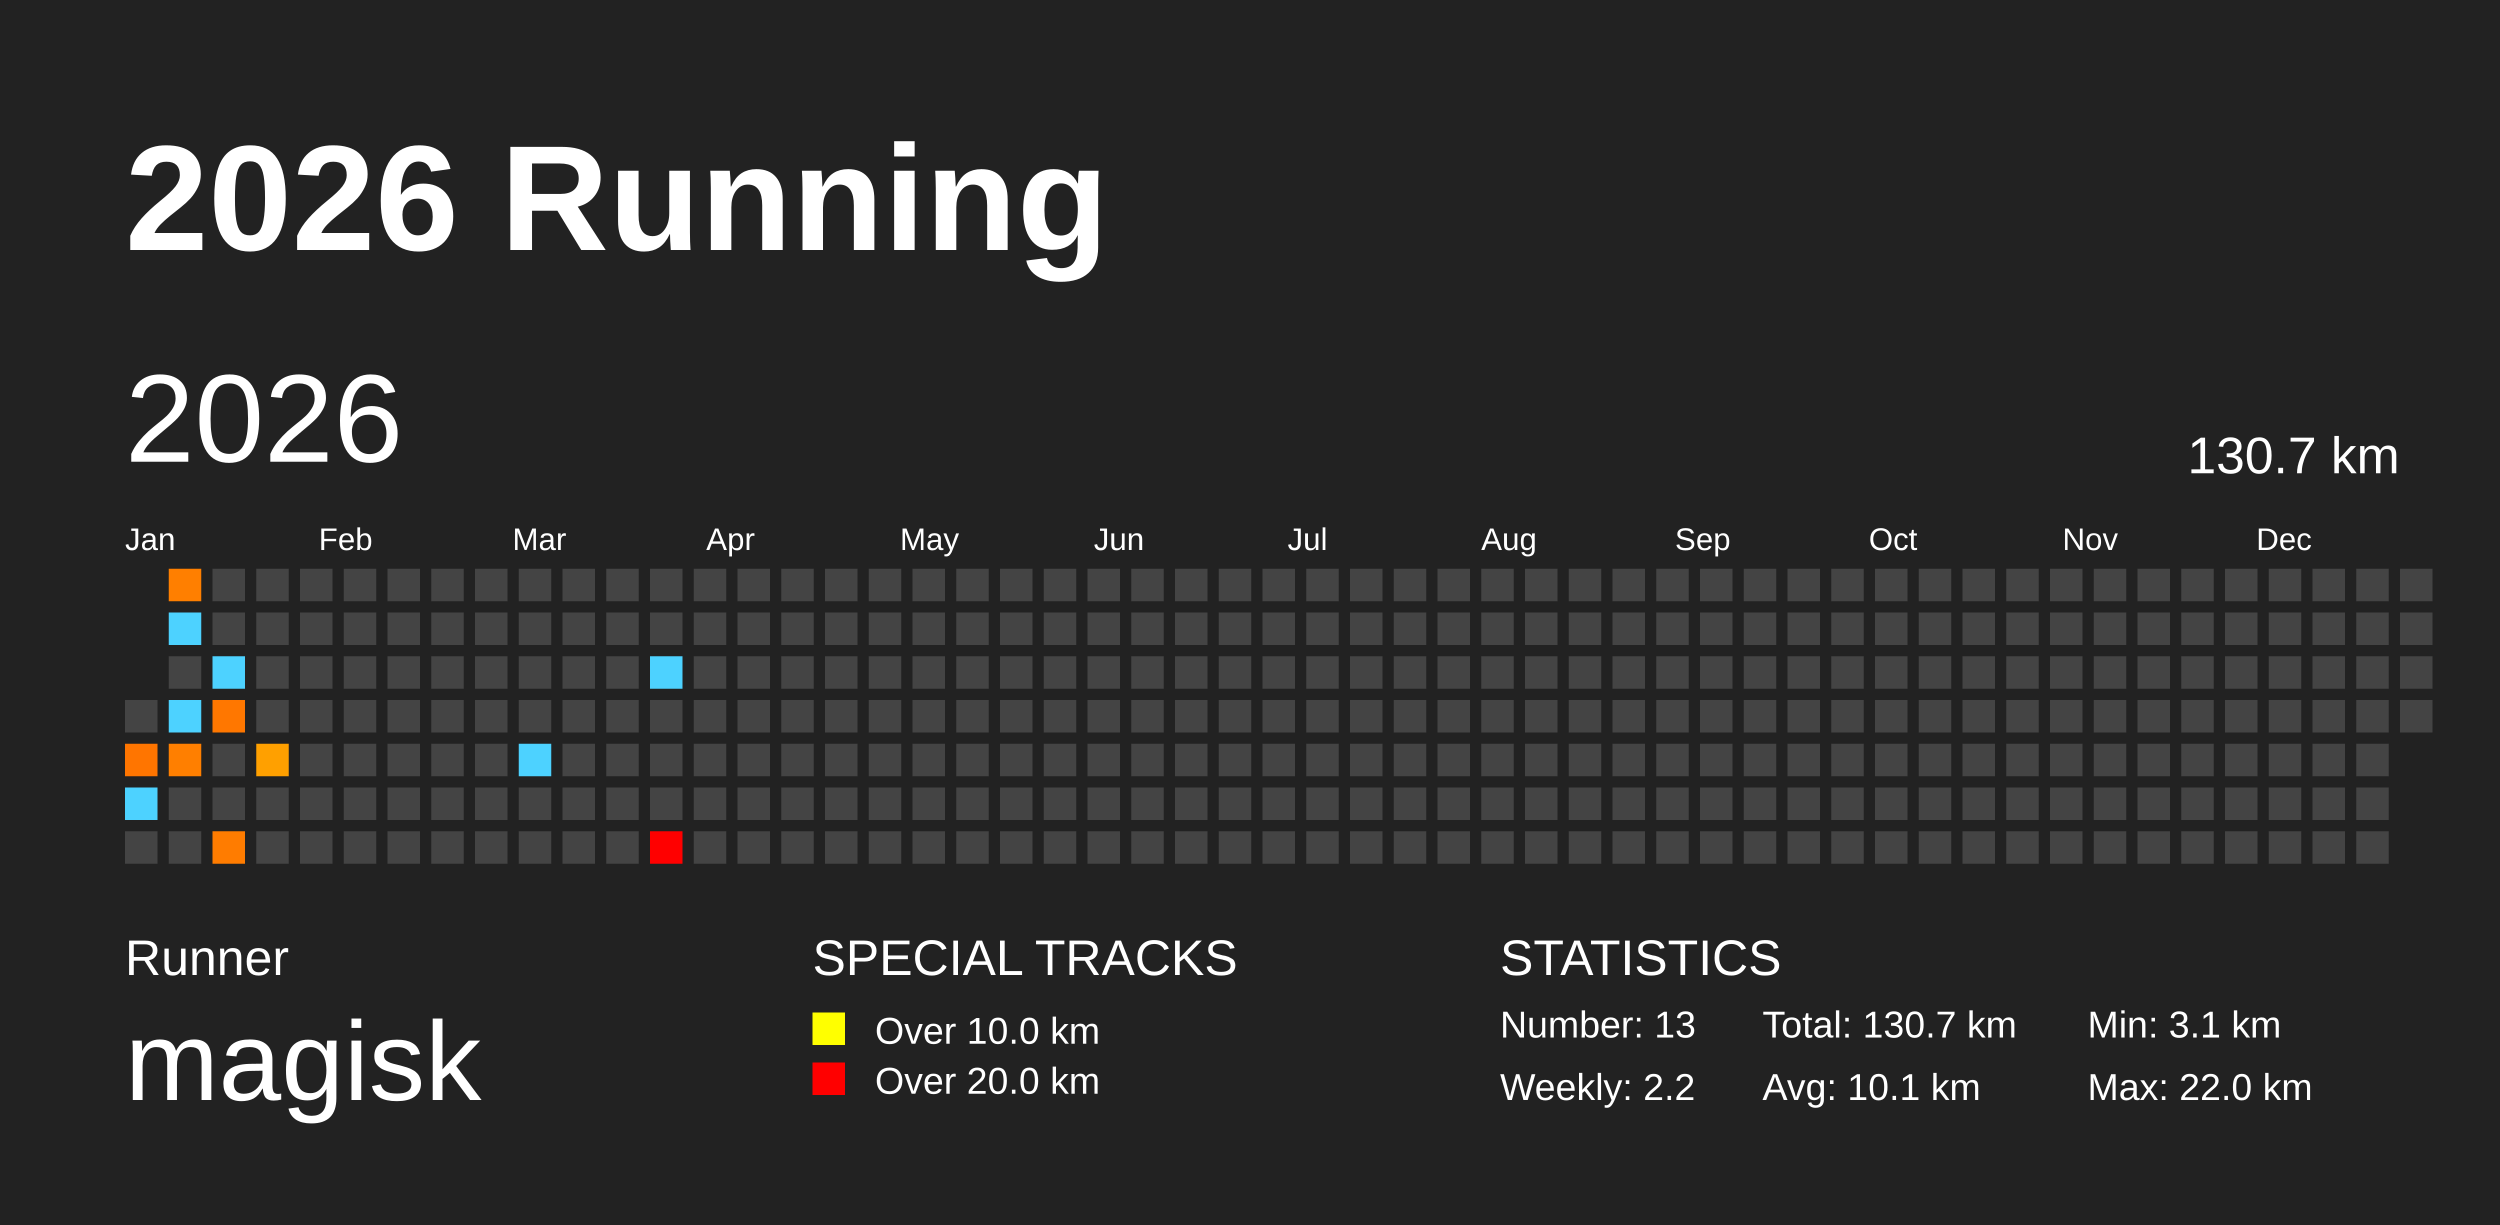
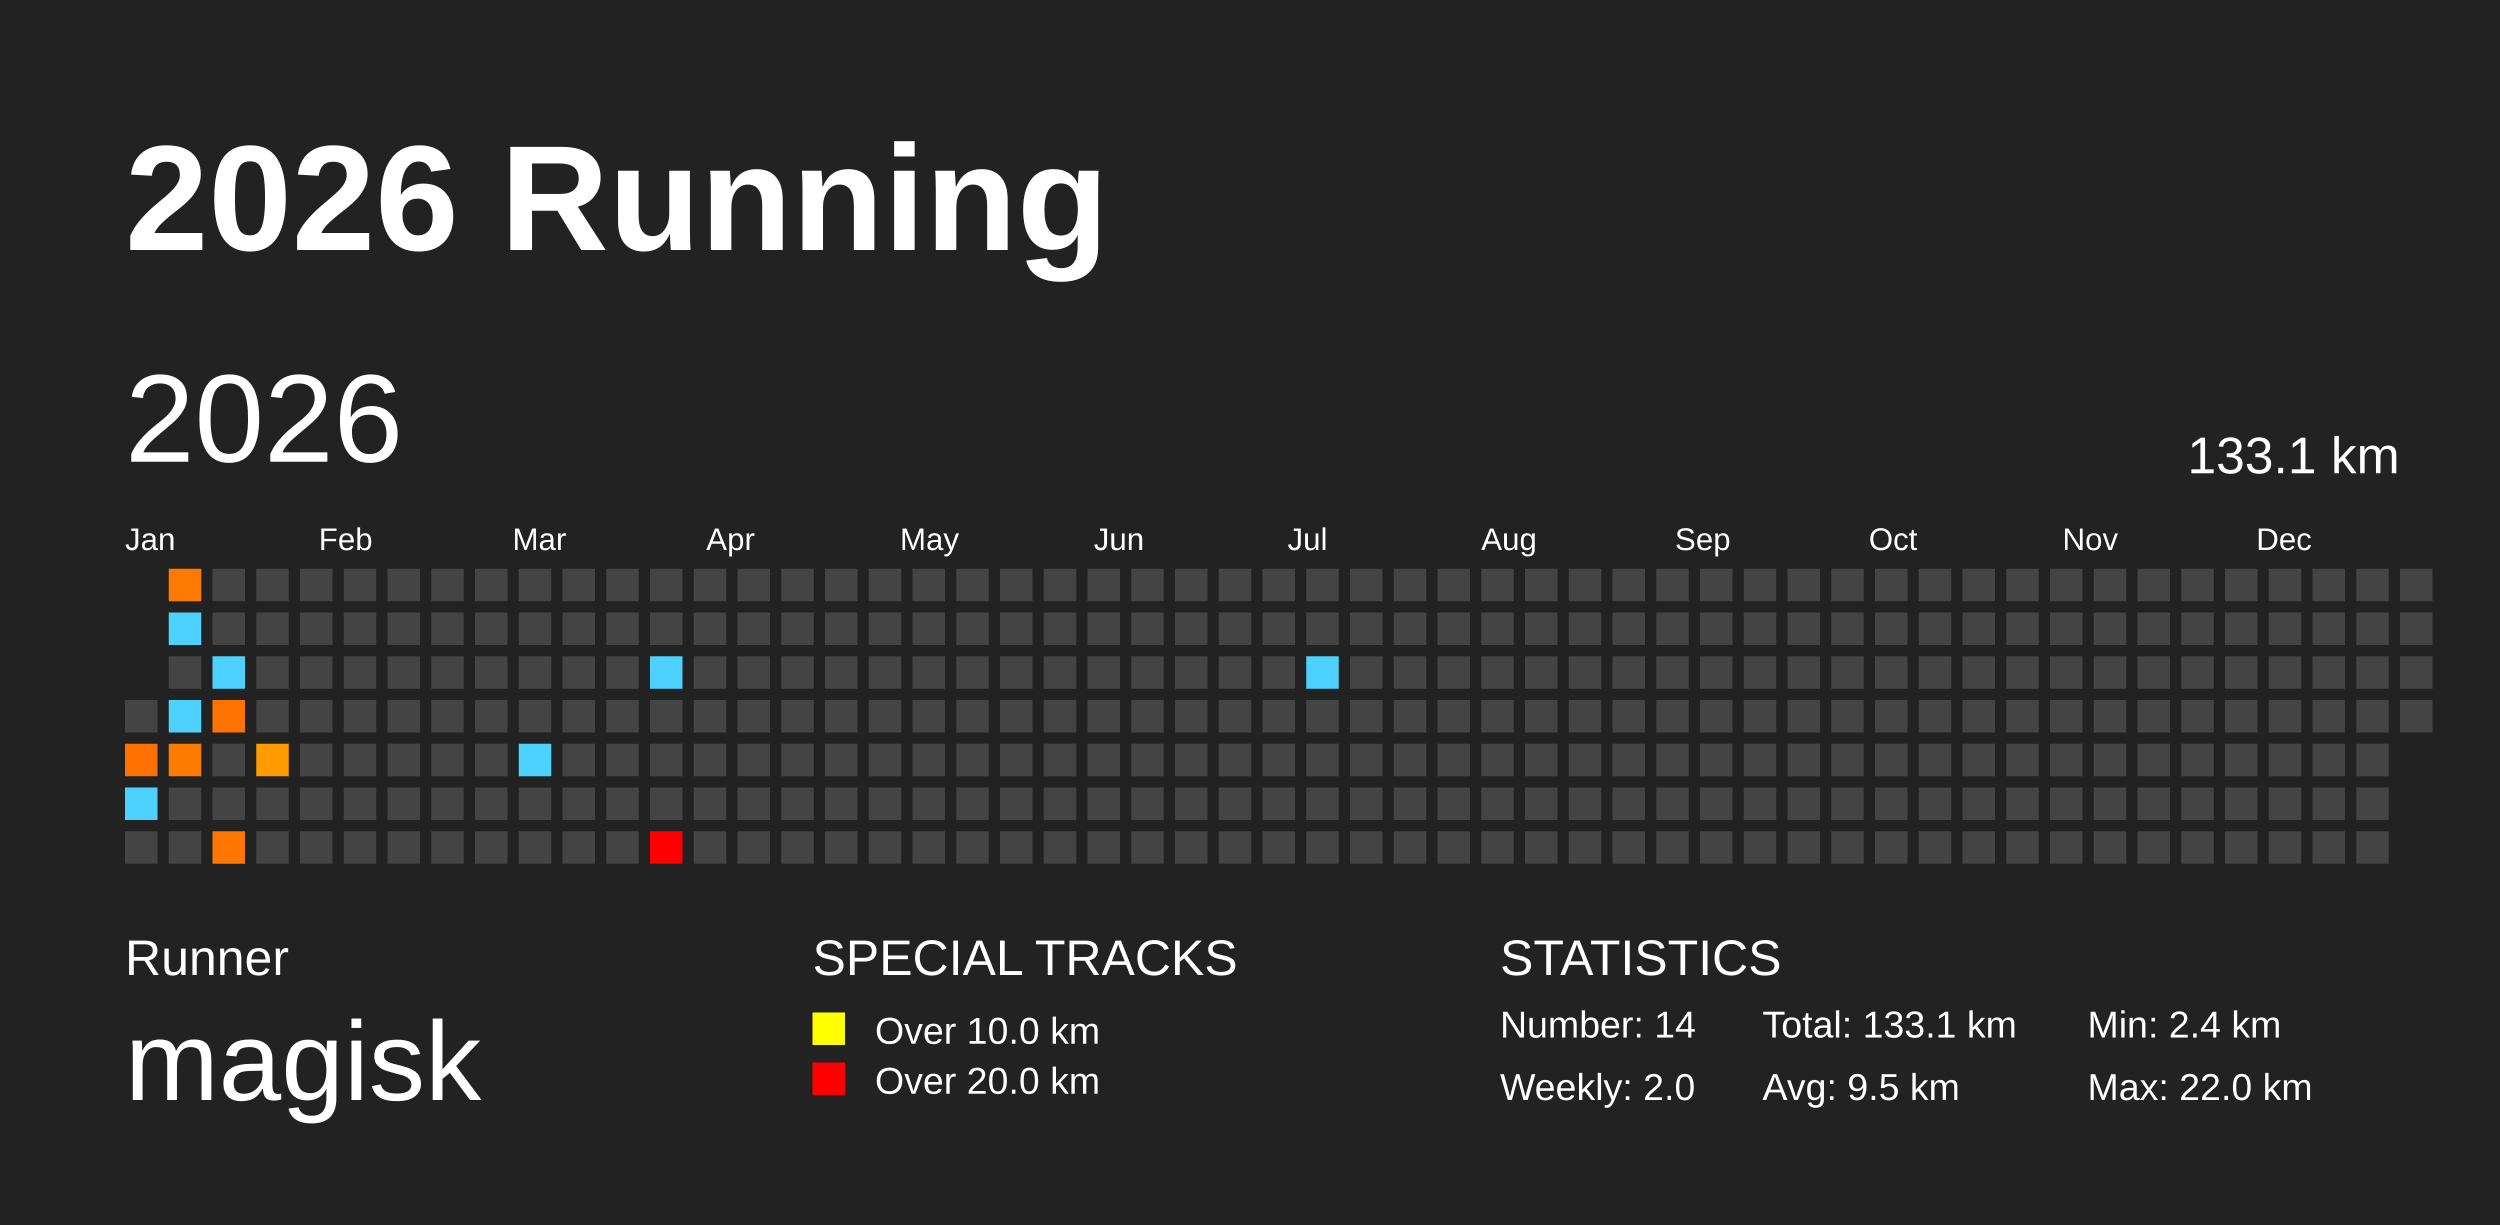
<svg xmlns="http://www.w3.org/2000/svg" baseProfile="full" height="98mm" version="1.1" viewBox="0,0,200,98" width="200mm">
  <defs />
  <rect fill="#222222" height="98" width="200" x="0" y="0" />
  <text fill="#FFFFFF" style="font-size:12px; font-family:Arial; font-weight:bold;" x="10" y="20">2026 Running</text>
  <text fill="#FFFFFF" style="font-size:4px; font-family:Arial" x="10" y="78">Runner</text>
  <text fill="#FFFFFF" style="font-size:9px; font-family:Arial" x="10" y="88">magisk</text>
  <text fill="#FFFFFF" style="font-size:4px; font-family:Arial" x="65" y="78">SPECIAL TRACKS</text>
  <rect fill="yellow" height="2.6" width="2.6" x="65" y="81" />
  <text fill="#FFFFFF" style="font-size:3px; font-family:Arial" x="70" y="83.5">Over 10.0 km</text>
  <rect fill="red" height="2.6" width="2.6" x="65" y="85" />
  <text fill="#FFFFFF" style="font-size:3px; font-family:Arial" x="70" y="87.5">Over 20.0 km</text>
  <text fill="#FFFFFF" style="font-size:4px; font-family:Arial" x="120" y="78">STATISTICS</text>
-   <text fill="#FFFFFF" style="font-size:3px; font-family:Arial" x="120" y="83">Number: 13</text>
-   <text fill="#FFFFFF" style="font-size:3px; font-family:Arial" x="120" y="88">Weekly: 2.2</text>
-   <text fill="#FFFFFF" style="font-size:3px; font-family:Arial" x="141" y="83">Total: 130.7 km</text>
-   <text fill="#FFFFFF" style="font-size:3px; font-family:Arial" x="141" y="88">Avg: 10.1 km</text>
-   <text fill="#FFFFFF" style="font-size:3px; font-family:Arial" x="167" y="83">Min: 3.1 km</text>
+   <text fill="#FFFFFF" style="font-size:3px; font-family:Arial" x="120" y="83">Number: 14</text>
+   <text fill="#FFFFFF" style="font-size:3px; font-family:Arial" x="120" y="88">Weekly: 2.0</text>
+   <text fill="#FFFFFF" style="font-size:3px; font-family:Arial" x="141" y="83">Total: 133.1 km</text>
+   <text fill="#FFFFFF" style="font-size:3px; font-family:Arial" x="141" y="88">Avg: 9.5 km</text>
+   <text fill="#FFFFFF" style="font-size:3px; font-family:Arial" x="167" y="83">Min: 2.4 km</text>
  <text fill="#FFFFFF" style="font-size:3px; font-family:Arial" x="167" y="88">Max: 22.0 km</text>
  <text dominant-baseline="hanging" fill="#FFFFFF" style="font-size:10.0px; font-family:Arial;" x="10" y="30">2026</text>
-   <text dominant-baseline="hanging" fill="#FFFFFF" style="font-size:4.125px; font-family:Arial;" x="175" y="35">130.7 km</text>
+   <text dominant-baseline="hanging" fill="#FFFFFF" style="font-size:4.125px; font-family:Arial;" x="175" y="35">133.1 km</text>
  <text fill="#FFFFFF" style="font-size:2.5px; font-family:Arial" x="10.0" y="44">Jan</text>
  <text fill="#FFFFFF" style="font-size:2.5px; font-family:Arial" x="25.5" y="44">Feb</text>
  <text fill="#FFFFFF" style="font-size:2.5px; font-family:Arial" x="41.0" y="44">Mar</text>
  <text fill="#FFFFFF" style="font-size:2.5px; font-family:Arial" x="56.5" y="44">Apr</text>
  <text fill="#FFFFFF" style="font-size:2.5px; font-family:Arial" x="72.0" y="44">May</text>
  <text fill="#FFFFFF" style="font-size:2.5px; font-family:Arial" x="87.5" y="44">Jun</text>
  <text fill="#FFFFFF" style="font-size:2.5px; font-family:Arial" x="103.0" y="44">Jul</text>
  <text fill="#FFFFFF" style="font-size:2.5px; font-family:Arial" x="118.5" y="44">Aug</text>
  <text fill="#FFFFFF" style="font-size:2.5px; font-family:Arial" x="134.0" y="44">Sep</text>
  <text fill="#FFFFFF" style="font-size:2.5px; font-family:Arial" x="149.5" y="44">Oct</text>
  <text fill="#FFFFFF" style="font-size:2.5px; font-family:Arial" x="165.0" y="44">Nov</text>
  <text fill="#FFFFFF" style="font-size:2.5px; font-family:Arial" x="180.5" y="44">Dec</text>
  <rect fill="#444444" height="2.6" width="2.6" x="10.0" y="56.0" />
-   <rect fill="#ff7500" height="2.6" width="2.6" x="10.0" y="59.5" />
+   <rect fill="#ff7100" height="2.6" width="2.6" x="10.0" y="59.5" />
  <rect fill="#4dd2ff" height="2.6" width="2.6" x="10.0" y="63.0" />
  <rect fill="#444444" height="2.6" width="2.6" x="10.0" y="66.5" />
-   <rect fill="#ff7f00" height="2.6" width="2.6" x="13.5" y="45.5" />
+   <rect fill="#ff7a00" height="2.6" width="2.6" x="13.5" y="45.5" />
  <rect fill="#4dd2ff" height="2.6" width="2.6" x="13.5" y="49.0" />
  <rect fill="#444444" height="2.6" width="2.6" x="13.5" y="52.5" />
  <rect fill="#4dd2ff" height="2.6" width="2.6" x="13.5" y="56.0" />
-   <rect fill="#ff7f00" height="2.6" width="2.6" x="13.5" y="59.5" />
+   <rect fill="#ff7b00" height="2.6" width="2.6" x="13.5" y="59.5" />
  <rect fill="#444444" height="2.6" width="2.6" x="13.5" y="63.0" />
  <rect fill="#444444" height="2.6" width="2.6" x="13.5" y="66.5" />
  <rect fill="#444444" height="2.6" width="2.6" x="17.0" y="45.5" />
  <rect fill="#444444" height="2.6" width="2.6" x="17.0" y="49.0" />
  <rect fill="#4dd2ff" height="2.6" width="2.6" x="17.0" y="52.5" />
-   <rect fill="#ff7700" height="2.6" width="2.6" x="17.0" y="56.0" />
+   <rect fill="#ff7300" height="2.6" width="2.6" x="17.0" y="56.0" />
  <rect fill="#444444" height="2.6" width="2.6" x="17.0" y="59.5" />
  <rect fill="#444444" height="2.6" width="2.6" x="17.0" y="63.0" />
-   <rect fill="#ff7c00" height="2.6" width="2.6" x="17.0" y="66.5" />
+   <rect fill="#ff7700" height="2.6" width="2.6" x="17.0" y="66.5" />
  <rect fill="#444444" height="2.6" width="2.6" x="20.5" y="45.5" />
  <rect fill="#444444" height="2.6" width="2.6" x="20.5" y="49.0" />
  <rect fill="#444444" height="2.6" width="2.6" x="20.5" y="52.5" />
  <rect fill="#444444" height="2.6" width="2.6" x="20.5" y="56.0" />
-   <rect fill="#ffa000" height="2.6" width="2.6" x="20.5" y="59.5" />
+   <rect fill="#ff9b00" height="2.6" width="2.6" x="20.5" y="59.5" />
  <rect fill="#444444" height="2.6" width="2.6" x="20.5" y="63.0" />
  <rect fill="#444444" height="2.6" width="2.6" x="20.5" y="66.5" />
  <rect fill="#444444" height="2.6" width="2.6" x="24.0" y="45.5" />
  <rect fill="#444444" height="2.6" width="2.6" x="24.0" y="49.0" />
  <rect fill="#444444" height="2.6" width="2.6" x="24.0" y="52.5" />
  <rect fill="#444444" height="2.6" width="2.6" x="24.0" y="56.0" />
  <rect fill="#444444" height="2.6" width="2.6" x="24.0" y="59.5" />
  <rect fill="#444444" height="2.6" width="2.6" x="24.0" y="63.0" />
  <rect fill="#444444" height="2.6" width="2.6" x="24.0" y="66.5" />
  <rect fill="#444444" height="2.6" width="2.6" x="27.5" y="45.5" />
  <rect fill="#444444" height="2.6" width="2.6" x="27.5" y="49.0" />
  <rect fill="#444444" height="2.6" width="2.6" x="27.5" y="52.5" />
  <rect fill="#444444" height="2.6" width="2.6" x="27.5" y="56.0" />
  <rect fill="#444444" height="2.6" width="2.6" x="27.5" y="59.5" />
  <rect fill="#444444" height="2.6" width="2.6" x="27.5" y="63.0" />
  <rect fill="#444444" height="2.6" width="2.6" x="27.5" y="66.5" />
  <rect fill="#444444" height="2.6" width="2.6" x="31.0" y="45.5" />
  <rect fill="#444444" height="2.6" width="2.6" x="31.0" y="49.0" />
  <rect fill="#444444" height="2.6" width="2.6" x="31.0" y="52.5" />
  <rect fill="#444444" height="2.6" width="2.6" x="31.0" y="56.0" />
  <rect fill="#444444" height="2.6" width="2.6" x="31.0" y="59.5" />
  <rect fill="#444444" height="2.6" width="2.6" x="31.0" y="63.0" />
  <rect fill="#444444" height="2.6" width="2.6" x="31.0" y="66.5" />
  <rect fill="#444444" height="2.6" width="2.6" x="34.5" y="45.5" />
  <rect fill="#444444" height="2.6" width="2.6" x="34.5" y="49.0" />
  <rect fill="#444444" height="2.6" width="2.6" x="34.5" y="52.5" />
  <rect fill="#444444" height="2.6" width="2.6" x="34.5" y="56.0" />
  <rect fill="#444444" height="2.6" width="2.6" x="34.5" y="59.5" />
  <rect fill="#444444" height="2.6" width="2.6" x="34.5" y="63.0" />
  <rect fill="#444444" height="2.6" width="2.6" x="34.5" y="66.5" />
  <rect fill="#444444" height="2.6" width="2.6" x="38.0" y="45.5" />
  <rect fill="#444444" height="2.6" width="2.6" x="38.0" y="49.0" />
  <rect fill="#444444" height="2.6" width="2.6" x="38.0" y="52.5" />
  <rect fill="#444444" height="2.6" width="2.6" x="38.0" y="56.0" />
  <rect fill="#444444" height="2.6" width="2.6" x="38.0" y="59.5" />
  <rect fill="#444444" height="2.6" width="2.6" x="38.0" y="63.0" />
  <rect fill="#444444" height="2.6" width="2.6" x="38.0" y="66.5" />
  <rect fill="#444444" height="2.6" width="2.6" x="41.5" y="45.5" />
  <rect fill="#444444" height="2.6" width="2.6" x="41.5" y="49.0" />
  <rect fill="#444444" height="2.6" width="2.6" x="41.5" y="52.5" />
  <rect fill="#444444" height="2.6" width="2.6" x="41.5" y="56.0" />
  <rect fill="#4dd2ff" height="2.6" width="2.6" x="41.5" y="59.5" />
  <rect fill="#444444" height="2.6" width="2.6" x="41.5" y="63.0" />
  <rect fill="#444444" height="2.6" width="2.6" x="41.5" y="66.5" />
  <rect fill="#444444" height="2.6" width="2.6" x="45.0" y="45.5" />
  <rect fill="#444444" height="2.6" width="2.6" x="45.0" y="49.0" />
  <rect fill="#444444" height="2.6" width="2.6" x="45.0" y="52.5" />
  <rect fill="#444444" height="2.6" width="2.6" x="45.0" y="56.0" />
  <rect fill="#444444" height="2.6" width="2.6" x="45.0" y="59.5" />
  <rect fill="#444444" height="2.6" width="2.6" x="45.0" y="63.0" />
  <rect fill="#444444" height="2.6" width="2.6" x="45.0" y="66.5" />
  <rect fill="#444444" height="2.6" width="2.6" x="48.5" y="45.5" />
  <rect fill="#444444" height="2.6" width="2.6" x="48.5" y="49.0" />
  <rect fill="#444444" height="2.6" width="2.6" x="48.5" y="52.5" />
  <rect fill="#444444" height="2.6" width="2.6" x="48.5" y="56.0" />
  <rect fill="#444444" height="2.6" width="2.6" x="48.5" y="59.5" />
  <rect fill="#444444" height="2.6" width="2.6" x="48.5" y="63.0" />
  <rect fill="#444444" height="2.6" width="2.6" x="48.5" y="66.5" />
  <rect fill="#444444" height="2.6" width="2.6" x="52.0" y="45.5" />
  <rect fill="#444444" height="2.6" width="2.6" x="52.0" y="49.0" />
  <rect fill="#4dd2ff" height="2.6" width="2.6" x="52.0" y="52.5" />
  <rect fill="#444444" height="2.6" width="2.6" x="52.0" y="56.0" />
  <rect fill="#444444" height="2.6" width="2.6" x="52.0" y="59.5" />
  <rect fill="#444444" height="2.6" width="2.6" x="52.0" y="63.0" />
  <rect fill="red" height="2.6" width="2.6" x="52.0" y="66.5" />
  <rect fill="#444444" height="2.6" width="2.6" x="55.5" y="45.5" />
  <rect fill="#444444" height="2.6" width="2.6" x="55.5" y="49.0" />
  <rect fill="#444444" height="2.6" width="2.6" x="55.5" y="52.5" />
  <rect fill="#444444" height="2.6" width="2.6" x="55.5" y="56.0" />
  <rect fill="#444444" height="2.6" width="2.6" x="55.5" y="59.5" />
  <rect fill="#444444" height="2.6" width="2.6" x="55.5" y="63.0" />
  <rect fill="#444444" height="2.6" width="2.6" x="55.5" y="66.5" />
  <rect fill="#444444" height="2.6" width="2.6" x="59.0" y="45.5" />
  <rect fill="#444444" height="2.6" width="2.6" x="59.0" y="49.0" />
  <rect fill="#444444" height="2.6" width="2.6" x="59.0" y="52.5" />
  <rect fill="#444444" height="2.6" width="2.6" x="59.0" y="56.0" />
  <rect fill="#444444" height="2.6" width="2.6" x="59.0" y="59.5" />
  <rect fill="#444444" height="2.6" width="2.6" x="59.0" y="63.0" />
  <rect fill="#444444" height="2.6" width="2.6" x="59.0" y="66.5" />
  <rect fill="#444444" height="2.6" width="2.6" x="62.5" y="45.5" />
  <rect fill="#444444" height="2.6" width="2.6" x="62.5" y="49.0" />
  <rect fill="#444444" height="2.6" width="2.6" x="62.5" y="52.5" />
  <rect fill="#444444" height="2.6" width="2.6" x="62.5" y="56.0" />
  <rect fill="#444444" height="2.6" width="2.6" x="62.5" y="59.5" />
  <rect fill="#444444" height="2.6" width="2.6" x="62.5" y="63.0" />
  <rect fill="#444444" height="2.6" width="2.6" x="62.5" y="66.5" />
  <rect fill="#444444" height="2.6" width="2.6" x="66.0" y="45.5" />
  <rect fill="#444444" height="2.6" width="2.6" x="66.0" y="49.0" />
  <rect fill="#444444" height="2.6" width="2.6" x="66.0" y="52.5" />
  <rect fill="#444444" height="2.6" width="2.6" x="66.0" y="56.0" />
  <rect fill="#444444" height="2.6" width="2.6" x="66.0" y="59.5" />
  <rect fill="#444444" height="2.6" width="2.6" x="66.0" y="63.0" />
  <rect fill="#444444" height="2.6" width="2.6" x="66.0" y="66.5" />
  <rect fill="#444444" height="2.6" width="2.6" x="69.5" y="45.5" />
  <rect fill="#444444" height="2.6" width="2.6" x="69.5" y="49.0" />
  <rect fill="#444444" height="2.6" width="2.6" x="69.5" y="52.5" />
  <rect fill="#444444" height="2.6" width="2.6" x="69.5" y="56.0" />
  <rect fill="#444444" height="2.6" width="2.6" x="69.5" y="59.5" />
  <rect fill="#444444" height="2.6" width="2.6" x="69.5" y="63.0" />
  <rect fill="#444444" height="2.6" width="2.6" x="69.5" y="66.5" />
  <rect fill="#444444" height="2.6" width="2.6" x="73.0" y="45.5" />
  <rect fill="#444444" height="2.6" width="2.6" x="73.0" y="49.0" />
  <rect fill="#444444" height="2.6" width="2.6" x="73.0" y="52.5" />
  <rect fill="#444444" height="2.6" width="2.6" x="73.0" y="56.0" />
  <rect fill="#444444" height="2.6" width="2.6" x="73.0" y="59.5" />
  <rect fill="#444444" height="2.6" width="2.6" x="73.0" y="63.0" />
  <rect fill="#444444" height="2.6" width="2.6" x="73.0" y="66.5" />
  <rect fill="#444444" height="2.6" width="2.6" x="76.5" y="45.5" />
  <rect fill="#444444" height="2.6" width="2.6" x="76.5" y="49.0" />
  <rect fill="#444444" height="2.6" width="2.6" x="76.5" y="52.5" />
  <rect fill="#444444" height="2.6" width="2.6" x="76.5" y="56.0" />
  <rect fill="#444444" height="2.6" width="2.6" x="76.5" y="59.5" />
  <rect fill="#444444" height="2.6" width="2.6" x="76.5" y="63.0" />
  <rect fill="#444444" height="2.6" width="2.6" x="76.5" y="66.5" />
  <rect fill="#444444" height="2.6" width="2.6" x="80.0" y="45.5" />
  <rect fill="#444444" height="2.6" width="2.6" x="80.0" y="49.0" />
  <rect fill="#444444" height="2.6" width="2.6" x="80.0" y="52.5" />
  <rect fill="#444444" height="2.6" width="2.6" x="80.0" y="56.0" />
  <rect fill="#444444" height="2.6" width="2.6" x="80.0" y="59.5" />
  <rect fill="#444444" height="2.6" width="2.6" x="80.0" y="63.0" />
  <rect fill="#444444" height="2.6" width="2.6" x="80.0" y="66.5" />
  <rect fill="#444444" height="2.6" width="2.6" x="83.5" y="45.5" />
  <rect fill="#444444" height="2.6" width="2.6" x="83.5" y="49.0" />
  <rect fill="#444444" height="2.6" width="2.6" x="83.5" y="52.5" />
  <rect fill="#444444" height="2.6" width="2.6" x="83.5" y="56.0" />
  <rect fill="#444444" height="2.6" width="2.6" x="83.5" y="59.5" />
  <rect fill="#444444" height="2.6" width="2.6" x="83.5" y="63.0" />
  <rect fill="#444444" height="2.6" width="2.6" x="83.5" y="66.5" />
  <rect fill="#444444" height="2.6" width="2.6" x="87.0" y="45.5" />
  <rect fill="#444444" height="2.6" width="2.6" x="87.0" y="49.0" />
  <rect fill="#444444" height="2.6" width="2.6" x="87.0" y="52.5" />
  <rect fill="#444444" height="2.6" width="2.6" x="87.0" y="56.0" />
  <rect fill="#444444" height="2.6" width="2.6" x="87.0" y="59.5" />
  <rect fill="#444444" height="2.6" width="2.6" x="87.0" y="63.0" />
  <rect fill="#444444" height="2.6" width="2.6" x="87.0" y="66.5" />
  <rect fill="#444444" height="2.6" width="2.6" x="90.5" y="45.5" />
  <rect fill="#444444" height="2.6" width="2.6" x="90.5" y="49.0" />
  <rect fill="#444444" height="2.6" width="2.6" x="90.5" y="52.5" />
  <rect fill="#444444" height="2.6" width="2.6" x="90.5" y="56.0" />
  <rect fill="#444444" height="2.6" width="2.6" x="90.5" y="59.5" />
  <rect fill="#444444" height="2.6" width="2.6" x="90.5" y="63.0" />
  <rect fill="#444444" height="2.6" width="2.6" x="90.5" y="66.5" />
  <rect fill="#444444" height="2.6" width="2.6" x="94.0" y="45.5" />
  <rect fill="#444444" height="2.6" width="2.6" x="94.0" y="49.0" />
  <rect fill="#444444" height="2.6" width="2.6" x="94.0" y="52.5" />
  <rect fill="#444444" height="2.6" width="2.6" x="94.0" y="56.0" />
  <rect fill="#444444" height="2.6" width="2.6" x="94.0" y="59.5" />
  <rect fill="#444444" height="2.6" width="2.6" x="94.0" y="63.0" />
  <rect fill="#444444" height="2.6" width="2.6" x="94.0" y="66.5" />
  <rect fill="#444444" height="2.6" width="2.6" x="97.5" y="45.5" />
  <rect fill="#444444" height="2.6" width="2.6" x="97.5" y="49.0" />
  <rect fill="#444444" height="2.6" width="2.6" x="97.5" y="52.5" />
  <rect fill="#444444" height="2.6" width="2.6" x="97.5" y="56.0" />
  <rect fill="#444444" height="2.6" width="2.6" x="97.5" y="59.5" />
  <rect fill="#444444" height="2.6" width="2.6" x="97.5" y="63.0" />
  <rect fill="#444444" height="2.6" width="2.6" x="97.5" y="66.5" />
  <rect fill="#444444" height="2.6" width="2.6" x="101.0" y="45.5" />
  <rect fill="#444444" height="2.6" width="2.6" x="101.0" y="49.0" />
  <rect fill="#444444" height="2.6" width="2.6" x="101.0" y="52.5" />
  <rect fill="#444444" height="2.6" width="2.6" x="101.0" y="56.0" />
  <rect fill="#444444" height="2.6" width="2.6" x="101.0" y="59.5" />
  <rect fill="#444444" height="2.6" width="2.6" x="101.0" y="63.0" />
  <rect fill="#444444" height="2.6" width="2.6" x="101.0" y="66.5" />
  <rect fill="#444444" height="2.6" width="2.6" x="104.5" y="45.5" />
  <rect fill="#444444" height="2.6" width="2.6" x="104.5" y="49.0" />
-   <rect fill="#444444" height="2.6" width="2.6" x="104.5" y="52.5" />
+   <rect fill="#4dd2ff" height="2.6" width="2.6" x="104.5" y="52.5" />
  <rect fill="#444444" height="2.6" width="2.6" x="104.5" y="56.0" />
  <rect fill="#444444" height="2.6" width="2.6" x="104.5" y="59.5" />
  <rect fill="#444444" height="2.6" width="2.6" x="104.5" y="63.0" />
  <rect fill="#444444" height="2.6" width="2.6" x="104.5" y="66.5" />
  <rect fill="#444444" height="2.6" width="2.6" x="108.0" y="45.5" />
  <rect fill="#444444" height="2.6" width="2.6" x="108.0" y="49.0" />
  <rect fill="#444444" height="2.6" width="2.6" x="108.0" y="52.5" />
  <rect fill="#444444" height="2.6" width="2.6" x="108.0" y="56.0" />
  <rect fill="#444444" height="2.6" width="2.6" x="108.0" y="59.5" />
  <rect fill="#444444" height="2.6" width="2.6" x="108.0" y="63.0" />
  <rect fill="#444444" height="2.6" width="2.6" x="108.0" y="66.5" />
  <rect fill="#444444" height="2.6" width="2.6" x="111.5" y="45.5" />
  <rect fill="#444444" height="2.6" width="2.6" x="111.5" y="49.0" />
  <rect fill="#444444" height="2.6" width="2.6" x="111.5" y="52.5" />
  <rect fill="#444444" height="2.6" width="2.6" x="111.5" y="56.0" />
  <rect fill="#444444" height="2.6" width="2.6" x="111.5" y="59.5" />
  <rect fill="#444444" height="2.6" width="2.6" x="111.5" y="63.0" />
  <rect fill="#444444" height="2.6" width="2.6" x="111.5" y="66.5" />
  <rect fill="#444444" height="2.6" width="2.6" x="115.0" y="45.5" />
  <rect fill="#444444" height="2.6" width="2.6" x="115.0" y="49.0" />
  <rect fill="#444444" height="2.6" width="2.6" x="115.0" y="52.5" />
  <rect fill="#444444" height="2.6" width="2.6" x="115.0" y="56.0" />
  <rect fill="#444444" height="2.6" width="2.6" x="115.0" y="59.5" />
  <rect fill="#444444" height="2.6" width="2.6" x="115.0" y="63.0" />
  <rect fill="#444444" height="2.6" width="2.6" x="115.0" y="66.5" />
  <rect fill="#444444" height="2.6" width="2.6" x="118.5" y="45.5" />
  <rect fill="#444444" height="2.6" width="2.6" x="118.5" y="49.0" />
  <rect fill="#444444" height="2.6" width="2.6" x="118.5" y="52.5" />
  <rect fill="#444444" height="2.6" width="2.6" x="118.5" y="56.0" />
  <rect fill="#444444" height="2.6" width="2.6" x="118.5" y="59.5" />
  <rect fill="#444444" height="2.6" width="2.6" x="118.5" y="63.0" />
  <rect fill="#444444" height="2.6" width="2.6" x="118.5" y="66.5" />
  <rect fill="#444444" height="2.6" width="2.6" x="122.0" y="45.5" />
  <rect fill="#444444" height="2.6" width="2.6" x="122.0" y="49.0" />
  <rect fill="#444444" height="2.6" width="2.6" x="122.0" y="52.5" />
  <rect fill="#444444" height="2.6" width="2.6" x="122.0" y="56.0" />
  <rect fill="#444444" height="2.6" width="2.6" x="122.0" y="59.5" />
  <rect fill="#444444" height="2.6" width="2.6" x="122.0" y="63.0" />
  <rect fill="#444444" height="2.6" width="2.6" x="122.0" y="66.5" />
  <rect fill="#444444" height="2.6" width="2.6" x="125.5" y="45.5" />
  <rect fill="#444444" height="2.6" width="2.6" x="125.5" y="49.0" />
  <rect fill="#444444" height="2.6" width="2.6" x="125.5" y="52.5" />
  <rect fill="#444444" height="2.6" width="2.6" x="125.5" y="56.0" />
  <rect fill="#444444" height="2.6" width="2.6" x="125.5" y="59.5" />
  <rect fill="#444444" height="2.6" width="2.6" x="125.5" y="63.0" />
  <rect fill="#444444" height="2.6" width="2.6" x="125.5" y="66.5" />
  <rect fill="#444444" height="2.6" width="2.6" x="129.0" y="45.5" />
  <rect fill="#444444" height="2.6" width="2.6" x="129.0" y="49.0" />
  <rect fill="#444444" height="2.6" width="2.6" x="129.0" y="52.5" />
  <rect fill="#444444" height="2.6" width="2.6" x="129.0" y="56.0" />
  <rect fill="#444444" height="2.6" width="2.6" x="129.0" y="59.5" />
  <rect fill="#444444" height="2.6" width="2.6" x="129.0" y="63.0" />
  <rect fill="#444444" height="2.6" width="2.6" x="129.0" y="66.5" />
  <rect fill="#444444" height="2.6" width="2.6" x="132.5" y="45.5" />
  <rect fill="#444444" height="2.6" width="2.6" x="132.5" y="49.0" />
  <rect fill="#444444" height="2.6" width="2.6" x="132.5" y="52.5" />
  <rect fill="#444444" height="2.6" width="2.6" x="132.5" y="56.0" />
  <rect fill="#444444" height="2.6" width="2.6" x="132.5" y="59.5" />
  <rect fill="#444444" height="2.6" width="2.6" x="132.5" y="63.0" />
  <rect fill="#444444" height="2.6" width="2.6" x="132.5" y="66.5" />
  <rect fill="#444444" height="2.6" width="2.6" x="136.0" y="45.5" />
  <rect fill="#444444" height="2.6" width="2.6" x="136.0" y="49.0" />
  <rect fill="#444444" height="2.6" width="2.6" x="136.0" y="52.5" />
  <rect fill="#444444" height="2.6" width="2.6" x="136.0" y="56.0" />
  <rect fill="#444444" height="2.6" width="2.6" x="136.0" y="59.5" />
  <rect fill="#444444" height="2.6" width="2.6" x="136.0" y="63.0" />
  <rect fill="#444444" height="2.6" width="2.6" x="136.0" y="66.5" />
  <rect fill="#444444" height="2.6" width="2.6" x="139.5" y="45.5" />
  <rect fill="#444444" height="2.6" width="2.6" x="139.5" y="49.0" />
  <rect fill="#444444" height="2.6" width="2.6" x="139.5" y="52.5" />
  <rect fill="#444444" height="2.6" width="2.6" x="139.5" y="56.0" />
  <rect fill="#444444" height="2.6" width="2.6" x="139.5" y="59.5" />
  <rect fill="#444444" height="2.6" width="2.6" x="139.5" y="63.0" />
  <rect fill="#444444" height="2.6" width="2.6" x="139.5" y="66.5" />
  <rect fill="#444444" height="2.6" width="2.6" x="143.0" y="45.5" />
  <rect fill="#444444" height="2.6" width="2.6" x="143.0" y="49.0" />
  <rect fill="#444444" height="2.6" width="2.6" x="143.0" y="52.5" />
  <rect fill="#444444" height="2.6" width="2.6" x="143.0" y="56.0" />
  <rect fill="#444444" height="2.6" width="2.6" x="143.0" y="59.5" />
  <rect fill="#444444" height="2.6" width="2.6" x="143.0" y="63.0" />
  <rect fill="#444444" height="2.6" width="2.6" x="143.0" y="66.5" />
  <rect fill="#444444" height="2.6" width="2.6" x="146.5" y="45.5" />
  <rect fill="#444444" height="2.6" width="2.6" x="146.5" y="49.0" />
  <rect fill="#444444" height="2.6" width="2.6" x="146.5" y="52.5" />
  <rect fill="#444444" height="2.6" width="2.6" x="146.5" y="56.0" />
  <rect fill="#444444" height="2.6" width="2.6" x="146.5" y="59.5" />
  <rect fill="#444444" height="2.6" width="2.6" x="146.5" y="63.0" />
  <rect fill="#444444" height="2.6" width="2.6" x="146.5" y="66.5" />
  <rect fill="#444444" height="2.6" width="2.6" x="150.0" y="45.5" />
  <rect fill="#444444" height="2.6" width="2.6" x="150.0" y="49.0" />
  <rect fill="#444444" height="2.6" width="2.6" x="150.0" y="52.5" />
  <rect fill="#444444" height="2.6" width="2.6" x="150.0" y="56.0" />
  <rect fill="#444444" height="2.6" width="2.6" x="150.0" y="59.5" />
  <rect fill="#444444" height="2.6" width="2.6" x="150.0" y="63.0" />
  <rect fill="#444444" height="2.6" width="2.6" x="150.0" y="66.5" />
  <rect fill="#444444" height="2.6" width="2.6" x="153.5" y="45.5" />
  <rect fill="#444444" height="2.6" width="2.6" x="153.5" y="49.0" />
  <rect fill="#444444" height="2.6" width="2.6" x="153.5" y="52.5" />
  <rect fill="#444444" height="2.6" width="2.6" x="153.5" y="56.0" />
  <rect fill="#444444" height="2.6" width="2.6" x="153.5" y="59.5" />
  <rect fill="#444444" height="2.6" width="2.6" x="153.5" y="63.0" />
  <rect fill="#444444" height="2.6" width="2.6" x="153.5" y="66.5" />
  <rect fill="#444444" height="2.6" width="2.6" x="157.0" y="45.5" />
  <rect fill="#444444" height="2.6" width="2.6" x="157.0" y="49.0" />
  <rect fill="#444444" height="2.6" width="2.6" x="157.0" y="52.5" />
  <rect fill="#444444" height="2.6" width="2.6" x="157.0" y="56.0" />
  <rect fill="#444444" height="2.6" width="2.6" x="157.0" y="59.5" />
  <rect fill="#444444" height="2.6" width="2.6" x="157.0" y="63.0" />
  <rect fill="#444444" height="2.6" width="2.6" x="157.0" y="66.5" />
  <rect fill="#444444" height="2.6" width="2.6" x="160.5" y="45.5" />
  <rect fill="#444444" height="2.6" width="2.6" x="160.5" y="49.0" />
  <rect fill="#444444" height="2.6" width="2.6" x="160.5" y="52.5" />
  <rect fill="#444444" height="2.6" width="2.6" x="160.5" y="56.0" />
  <rect fill="#444444" height="2.6" width="2.6" x="160.5" y="59.5" />
  <rect fill="#444444" height="2.6" width="2.6" x="160.5" y="63.0" />
  <rect fill="#444444" height="2.6" width="2.6" x="160.5" y="66.5" />
  <rect fill="#444444" height="2.6" width="2.6" x="164.0" y="45.5" />
  <rect fill="#444444" height="2.6" width="2.6" x="164.0" y="49.0" />
  <rect fill="#444444" height="2.6" width="2.6" x="164.0" y="52.5" />
  <rect fill="#444444" height="2.6" width="2.6" x="164.0" y="56.0" />
  <rect fill="#444444" height="2.6" width="2.6" x="164.0" y="59.5" />
  <rect fill="#444444" height="2.6" width="2.6" x="164.0" y="63.0" />
  <rect fill="#444444" height="2.6" width="2.6" x="164.0" y="66.5" />
  <rect fill="#444444" height="2.6" width="2.6" x="167.5" y="45.5" />
  <rect fill="#444444" height="2.6" width="2.6" x="167.5" y="49.0" />
  <rect fill="#444444" height="2.6" width="2.6" x="167.5" y="52.5" />
  <rect fill="#444444" height="2.6" width="2.6" x="167.5" y="56.0" />
  <rect fill="#444444" height="2.6" width="2.6" x="167.5" y="59.5" />
  <rect fill="#444444" height="2.6" width="2.6" x="167.5" y="63.0" />
  <rect fill="#444444" height="2.6" width="2.6" x="167.5" y="66.5" />
  <rect fill="#444444" height="2.6" width="2.6" x="171.0" y="45.5" />
  <rect fill="#444444" height="2.6" width="2.6" x="171.0" y="49.0" />
  <rect fill="#444444" height="2.6" width="2.6" x="171.0" y="52.5" />
  <rect fill="#444444" height="2.6" width="2.6" x="171.0" y="56.0" />
  <rect fill="#444444" height="2.6" width="2.6" x="171.0" y="59.5" />
  <rect fill="#444444" height="2.6" width="2.6" x="171.0" y="63.0" />
  <rect fill="#444444" height="2.6" width="2.6" x="171.0" y="66.5" />
  <rect fill="#444444" height="2.6" width="2.6" x="174.5" y="45.5" />
  <rect fill="#444444" height="2.6" width="2.6" x="174.5" y="49.0" />
  <rect fill="#444444" height="2.6" width="2.6" x="174.5" y="52.5" />
  <rect fill="#444444" height="2.6" width="2.6" x="174.5" y="56.0" />
  <rect fill="#444444" height="2.6" width="2.6" x="174.5" y="59.5" />
  <rect fill="#444444" height="2.6" width="2.6" x="174.5" y="63.0" />
  <rect fill="#444444" height="2.6" width="2.6" x="174.5" y="66.5" />
  <rect fill="#444444" height="2.6" width="2.6" x="178.0" y="45.5" />
  <rect fill="#444444" height="2.6" width="2.6" x="178.0" y="49.0" />
  <rect fill="#444444" height="2.6" width="2.6" x="178.0" y="52.5" />
  <rect fill="#444444" height="2.6" width="2.6" x="178.0" y="56.0" />
  <rect fill="#444444" height="2.6" width="2.6" x="178.0" y="59.5" />
  <rect fill="#444444" height="2.6" width="2.6" x="178.0" y="63.0" />
  <rect fill="#444444" height="2.6" width="2.6" x="178.0" y="66.5" />
  <rect fill="#444444" height="2.6" width="2.6" x="181.5" y="45.5" />
  <rect fill="#444444" height="2.6" width="2.6" x="181.5" y="49.0" />
  <rect fill="#444444" height="2.6" width="2.6" x="181.5" y="52.5" />
  <rect fill="#444444" height="2.6" width="2.6" x="181.5" y="56.0" />
  <rect fill="#444444" height="2.6" width="2.6" x="181.5" y="59.5" />
  <rect fill="#444444" height="2.6" width="2.6" x="181.5" y="63.0" />
  <rect fill="#444444" height="2.6" width="2.6" x="181.5" y="66.5" />
  <rect fill="#444444" height="2.6" width="2.6" x="185.0" y="45.5" />
  <rect fill="#444444" height="2.6" width="2.6" x="185.0" y="49.0" />
  <rect fill="#444444" height="2.6" width="2.6" x="185.0" y="52.5" />
  <rect fill="#444444" height="2.6" width="2.6" x="185.0" y="56.0" />
  <rect fill="#444444" height="2.6" width="2.6" x="185.0" y="59.5" />
  <rect fill="#444444" height="2.6" width="2.6" x="185.0" y="63.0" />
  <rect fill="#444444" height="2.6" width="2.6" x="185.0" y="66.5" />
  <rect fill="#444444" height="2.6" width="2.6" x="188.5" y="45.5" />
  <rect fill="#444444" height="2.6" width="2.6" x="188.5" y="49.0" />
  <rect fill="#444444" height="2.6" width="2.6" x="188.5" y="52.5" />
  <rect fill="#444444" height="2.6" width="2.6" x="188.5" y="56.0" />
  <rect fill="#444444" height="2.6" width="2.6" x="188.5" y="59.5" />
  <rect fill="#444444" height="2.6" width="2.6" x="188.5" y="63.0" />
  <rect fill="#444444" height="2.6" width="2.6" x="188.5" y="66.5" />
  <rect fill="#444444" height="2.6" width="2.6" x="192.0" y="45.5" />
  <rect fill="#444444" height="2.6" width="2.6" x="192.0" y="49.0" />
  <rect fill="#444444" height="2.6" width="2.6" x="192.0" y="52.5" />
  <rect fill="#444444" height="2.6" width="2.6" x="192.0" y="56.0" />
</svg>
